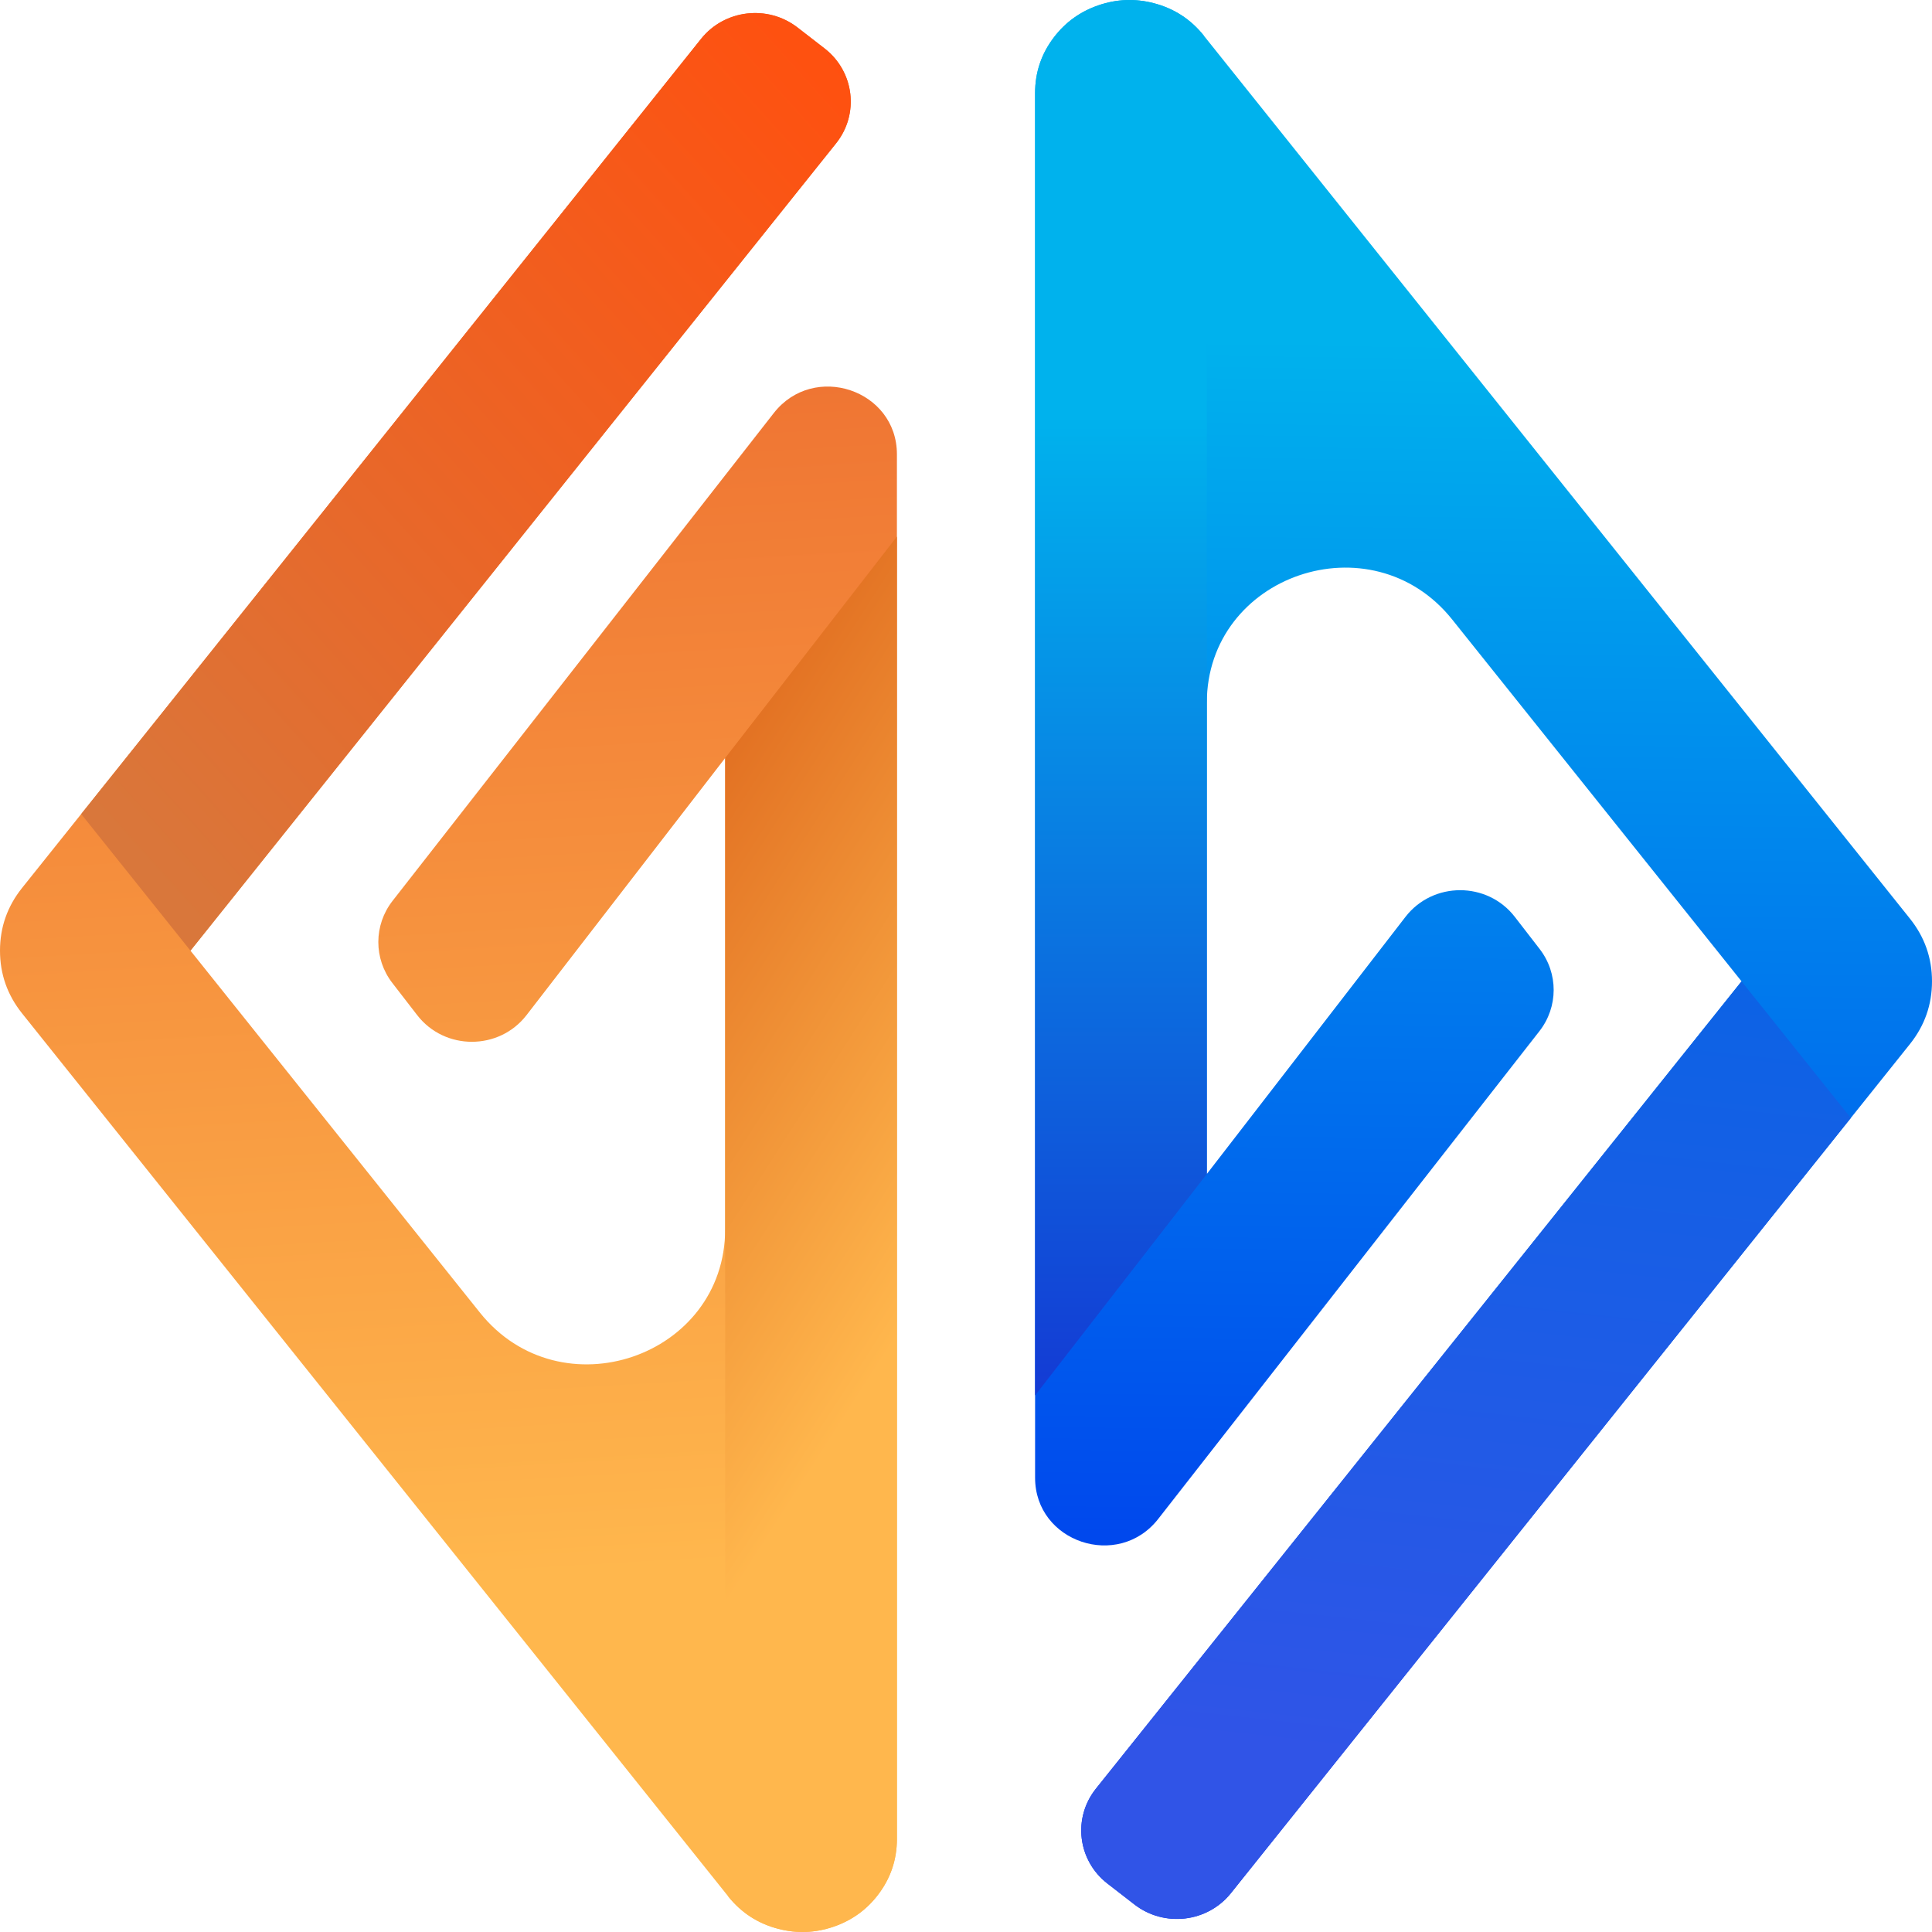
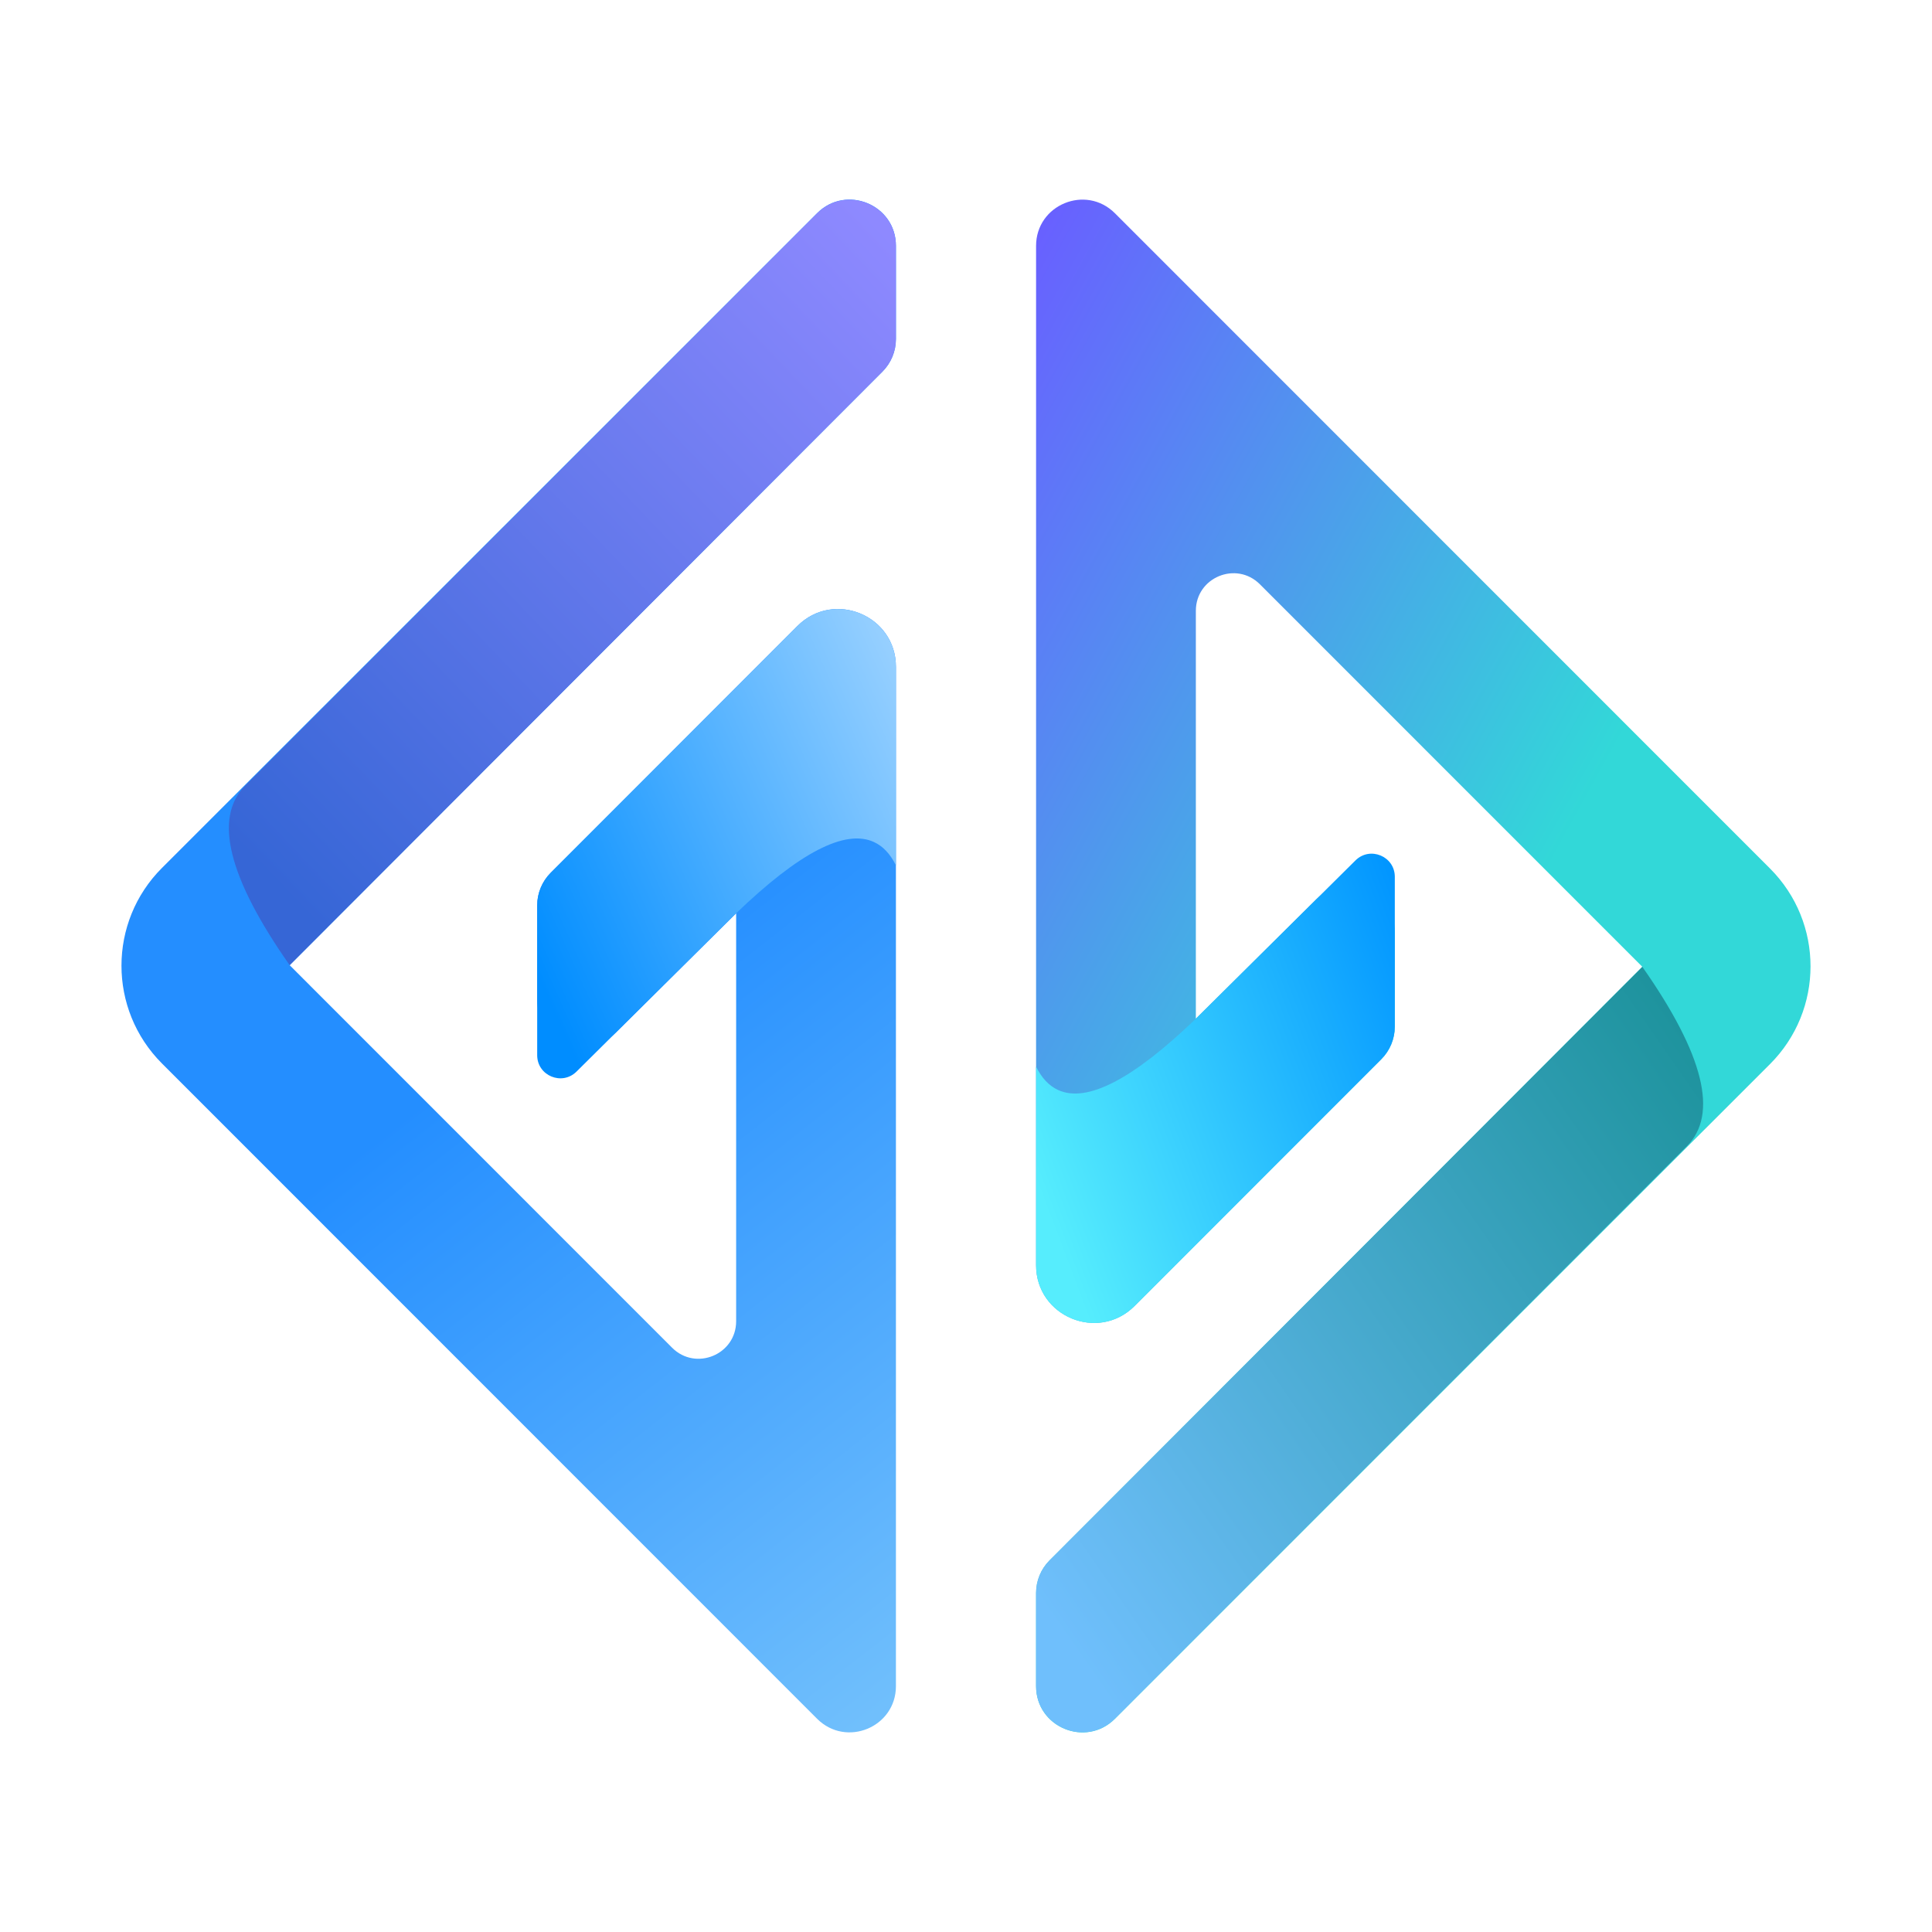
- <svg xmlns="http://www.w3.org/2000/svg" fill="none" version="1.1" width="284" height="284" viewBox="0 0 284 284">
+ <svg xmlns="http://www.w3.org/2000/svg" fill="none" version="1.1" width="668" height="668" viewBox="0 0 668 668">
  <defs>
-     <linearGradient x1="0.855" y1="0.803" x2="0.833" y2="0" id="master_svg0_132_03714">
-       <stop offset="0%" stop-color="#FFB74D" stop-opacity="1" />
-       <stop offset="100%" stop-color="#EA5F2A" stop-opacity="1" />
+     <clipPath id="master_svg0_417_15940">
+       <rect x="0" y="0" width="668" height="668" rx="0" />
+     </clipPath>
+     <linearGradient x1="1" y1="0.976" x2="0.784" y2="0.432" id="master_svg1_441_8346">
+       <stop offset="0%" stop-color="#70BFFC" stop-opacity="1" />
+       <stop offset="100%" stop-color="#248EFF" stop-opacity="1" />
    </linearGradient>
-     <linearGradient x1="0.5" y1="0.67" x2="0.296" y2="-0.4" id="master_svg1_132_13164">
-       <stop offset="0%" stop-color="#FFB74D" stop-opacity="1" />
-       <stop offset="100%" stop-color="#CB3800" stop-opacity="1" />
+     <linearGradient x1="1.093" y1="0.141" x2="0" y2="0.778" id="master_svg2_441_00814">
+       <stop offset="0%" stop-color="#9ED3FF" stop-opacity="1" />
+       <stop offset="100%" stop-color="#008DFF" stop-opacity="1" />
    </linearGradient>
-     <linearGradient x1="0.937" y1="0" x2="0.094" y2="0.928" id="master_svg2_132_13158">
-       <stop offset="0%" stop-color="#FF500F" stop-opacity="1" />
-       <stop offset="100%" stop-color="#D9773B" stop-opacity="1" />
+     <linearGradient x1="0.937" y1="0" x2="0.094" y2="0.928" id="master_svg3_441_01590">
+       <stop offset="0%" stop-color="#8E89FF" stop-opacity="1" />
+       <stop offset="99.286%" stop-color="#3666D6" stop-opacity="1" />
    </linearGradient>
-     <linearGradient x1="0.845" y1="0.819" x2="0.85" y2="0.059" id="master_svg3_132_14394">
-       <stop offset="0%" stop-color="#00B2ED" stop-opacity="1" />
-       <stop offset="100%" stop-color="#002FED" stop-opacity="1" />
+     <linearGradient x1="1" y1="0.967" x2="0.495" y2="0.419" id="master_svg4_441_03278">
+       <stop offset="0%" stop-color="#6861FF" stop-opacity="1" />
+       <stop offset="100%" stop-color="#32D8D8" stop-opacity="1" />
    </linearGradient>
-     <linearGradient x1="0.5" y1="0" x2="0.5" y2="1" id="master_svg4_132_18996">
-       <stop offset="0%" stop-color="#143AD4" stop-opacity="1" />
-       <stop offset="70%" stop-color="#00B2ED" stop-opacity="1" />
+     <linearGradient x1="1" y1="0.298" x2="-0.079" y2="0.83" id="master_svg5_443_1587">
+       <stop offset="0%" stop-color="#56EDFD" stop-opacity="1" />
+       <stop offset="100%" stop-color="#0094FF" stop-opacity="1" />
    </linearGradient>
-     <linearGradient x1="0.348" y1="1.264" x2="0.449" y2="0.155" id="master_svg5_132_22620">
-       <stop offset="0%" stop-color="#0267E4" stop-opacity="1" />
-       <stop offset="100%" stop-color="#3054E7" stop-opacity="1" />
+     <linearGradient x1="0" y1="0.975" x2="1" y2="0.176" id="master_svg6_441_9816">
+       <stop offset="0%" stop-color="#1A9199" stop-opacity="1" />
+       <stop offset="100%" stop-color="#6FBFFC" stop-opacity="1" />
    </linearGradient>
  </defs>
-   <g>
+   <g clip-path="url(#master_svg0_417_15940)">
    <g>
      <g>
-         <path d="M113.743,60.721L57.707,132.422C54.928,135.979,54.914,140.928,57.675,144.499L61.326,149.222C65.368,154.45,73.361,154.449,77.401,149.219L106.601,111.422L106.601,180.645C106.601,199.513,82.392,207.764,70.535,192.938L27.997,139.745L122.896,21.075C126.346,16.762,125.589,10.514,121.207,7.119L117.239,4.046C112.857,0.652,106.508,1.396,103.059,5.709L3.244,130.525Q4.46644e-13,134.582,4.46644e-13,139.745Q-0,144.907,3.244,148.964L107.05,278.771Q109.936,282.38,114.43,283.54Q118.509,284.593,122.504,283.232Q126.5,281.87,129.043,278.56Q131.845,274.912,131.845,270.32L131.845,66.78C131.845,57.291,119.622,53.2,113.743,60.721Z" fill-rule="evenodd" fill="url(#master_svg0_132_03714)" fill-opacity="1" />
+         <g>
+           <path d="M190.405,301.769L275.696,216.458C288.264,203.887,309.771,212.779,309.771,230.546L309.771,582.997C309.771,597.211,292.565,604.325,282.511,594.268L56.007,367.709C37.326,349.024,37.332,318.751,56.02,300.073L282.516,73.706C292.572,63.655,309.771,70.77,309.771,84.981L309.771,117.23C309.771,121.454,308.095,125.505,305.109,128.495L100.156,333.723L232.378,465.977C240.547,474.148,254.527,468.368,254.527,456.82L254.527,315.777L212.948,357.011C202.874,367.001,185.736,359.872,185.736,345.692L185.736,313.039C185.736,308.813,187.415,304.759,190.405,301.769Z" fill-rule="evenodd" fill="url(#master_svg1_441_8346)" fill-opacity="1" />
+         </g>
+         <g>
+           <path d="M185.736,364.844C185.736,371.934,194.305,375.498,199.342,370.503L254.527,315.777Q287.272,284.243,302.194,291.147Q306.85,293.302,309.771,299.2L309.771,230.546C309.771,212.779,288.264,203.887,275.696,216.458L190.405,301.769C187.415,304.76,185.736,308.813,185.736,313.039L185.736,364.844Z" fill="url(#master_svg2_441_00814)" fill-opacity="1" />
+         </g>
+         <g>
+           <path d="M84.795,271.645Q68.232,288.224,100.156,333.723L305.109,128.495C308.094,125.505,309.771,121.454,309.771,117.23L309.771,85.021C309.771,70.804,292.56,63.692,282.507,73.754L84.806,271.633L84.795,271.645Z" fill="url(#master_svg3_441_01590)" fill-opacity="1" />
+         </g>
      </g>
-       <g>
-         <path d="M106.601,237.875C106.601,237.983,106.601,238.091,106.602,238.199L107.05,278.771Q109.936,282.38,114.43,283.541Q118.509,284.594,122.504,283.232Q126.5,281.87,129.043,278.56Q131.845,274.913,131.845,270.32L131.845,78.875L106.601,111.422L106.601,237.875Z" fill="url(#master_svg1_132_13164)" fill-opacity="1" />
-       </g>
-       <g>
-         <path d="M11.934,119.659L27.997,139.745L122.896,21.075C126.345,16.762,125.589,10.514,121.207,7.119L117.239,4.046C112.857,0.652,106.508,1.396,103.059,5.709L11.934,119.659Z" fill="url(#master_svg2_132_13158)" fill-opacity="1" />
-       </g>
-     </g>
-     <g transform="matrix(-1,0,0,-1,568,564.1653)">
-       <g>
-         <path d="M397.743,340.887L341.707,412.588C338.928,416.145,338.914,421.094,341.675,424.665L345.326,429.388C349.368,434.616,357.36,434.615,361.401,429.385L390.601,391.588L390.601,460.811C390.601,479.679,366.392,487.93,354.535,473.104L311.997,419.911L406.896,301.24C410.346,296.927,409.589,290.679,405.207,287.285L401.239,284.212C396.857,280.817,390.508,281.562,387.059,285.875L287.244,410.691Q284,414.748,284,419.911Q284,425.073,287.244,429.13L391.05,558.937Q393.936,562.546,398.43,563.706Q402.509,564.759,406.504,563.398Q410.5,562.036,413.043,558.726Q415.845,555.078,415.845,550.486L415.845,346.946C415.845,337.456,403.622,333.365,397.743,340.887Z" fill-rule="evenodd" fill="url(#master_svg3_132_14394)" fill-opacity="1" />
-       </g>
-       <g>
-         <path d="M390.601,518.04C390.601,518.148,390.601,518.256,390.602,518.364L391.05,558.936Q393.936,562.545,398.43,563.706Q402.509,564.759,406.504,563.397Q410.5,562.035,413.043,558.725Q415.845,555.078,415.845,550.485L415.845,359.04L390.601,391.588L390.601,518.04Z" fill="url(#master_svg4_132_18996)" fill-opacity="1" />
-       </g>
-       <g>
-         <path d="M295.934,399.825L311.997,419.911L406.896,301.24C410.345,296.927,409.589,290.679,405.207,287.285L401.239,284.212C396.857,280.817,390.508,281.562,387.059,285.875L295.934,399.825Z" fill="url(#master_svg5_132_22620)" fill-opacity="1" />
+       <g transform="matrix(-1,0,0,-1,1252,1198)">
+         <g>
+           <path d="M774.405,831.769L859.696,746.458C872.264,733.887,893.771,742.779,893.771,760.546L893.771,1112.997C893.771,1127.211,876.565,1134.325,866.511,1124.268L640.007,897.709C621.326,879.024,621.332,848.751,640.02,830.073L866.516,603.706C876.572,593.655,893.771,600.77,893.771,614.981L893.771,647.23C893.771,651.454,892.095,655.505,889.109,658.495L684.155,863.723L816.378,995.977C824.547,1004.148,838.527,998.368,838.527,986.82L838.527,845.777L796.948,887.011C786.874,897.001,769.736,889.872,769.736,875.692L769.736,843.039C769.736,838.813,771.415,834.759,774.405,831.769Z" fill-rule="evenodd" fill="url(#master_svg4_441_03278)" fill-opacity="1" />
+         </g>
+         <g>
+           <path d="M769.736,894.844C769.736,901.934,778.305,905.498,783.342,900.503L838.527,845.777Q871.272,814.243,886.194,821.147Q890.85,823.302,893.771,829.2L893.771,760.546C893.771,742.779,872.264,733.887,859.696,746.458L774.405,831.769C771.415,834.76,769.736,838.813,769.736,843.039L769.736,894.844Z" fill="url(#master_svg5_443_1587)" fill-opacity="1" />
+         </g>
+         <g>
+           <path d="M668.795,801.645Q652.232,818.224,684.156,863.723L889.109,658.495C892.094,655.505,893.771,651.454,893.771,647.23L893.771,615.021C893.771,600.804,876.56,593.692,866.507,603.754L668.806,801.633L668.795,801.645Z" fill="url(#master_svg6_441_9816)" fill-opacity="1" />
+         </g>
      </g>
    </g>
  </g>
</svg>
